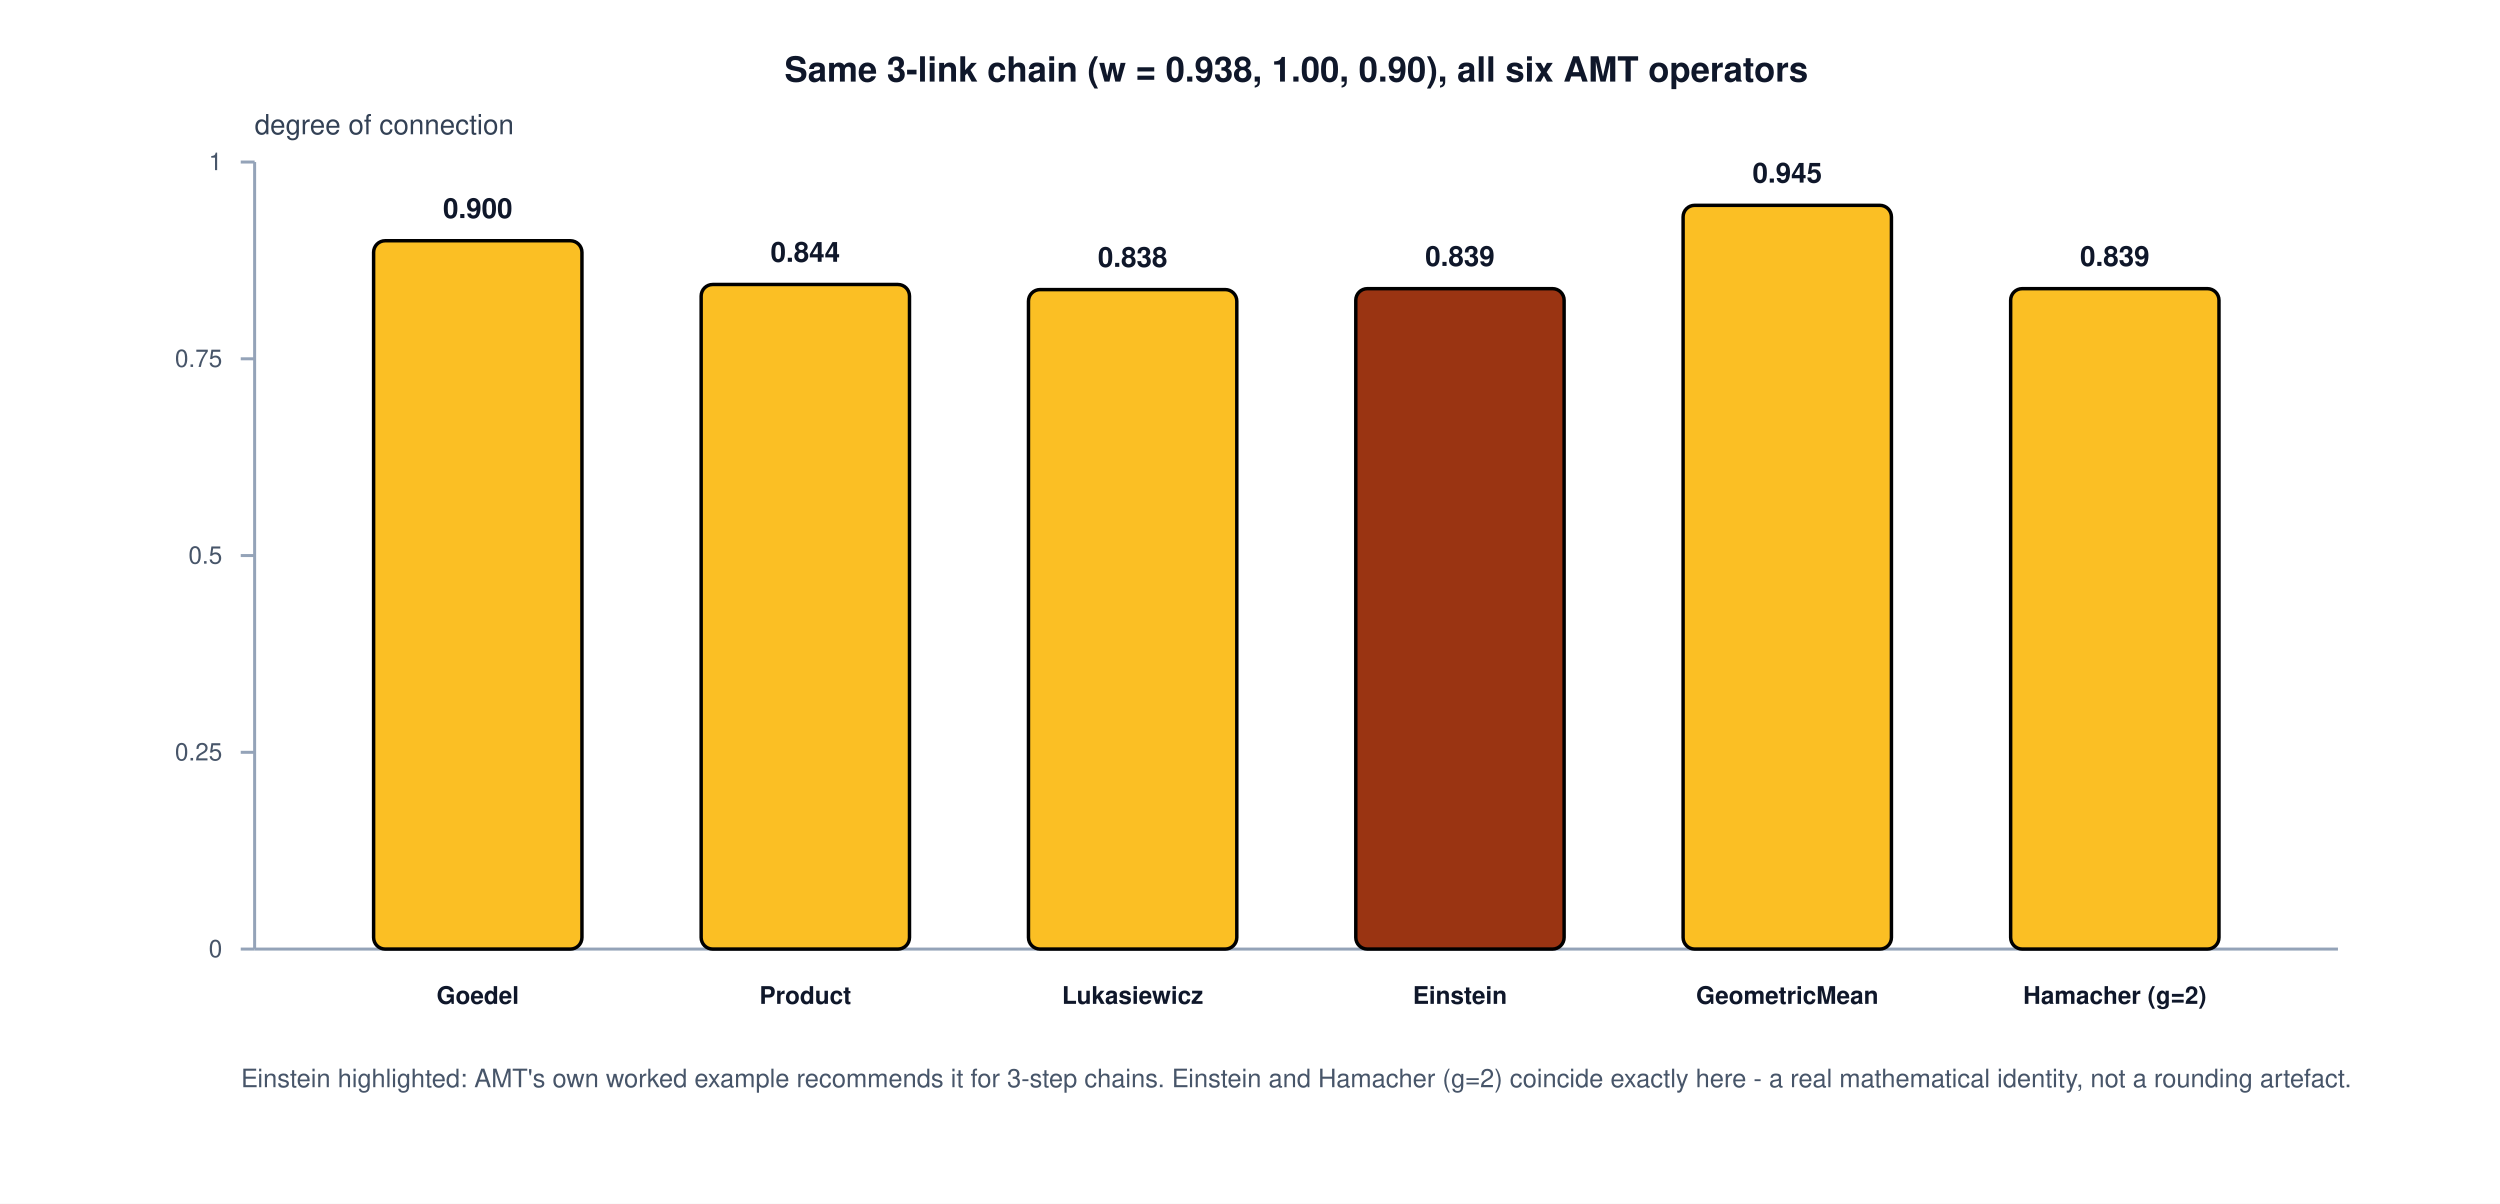
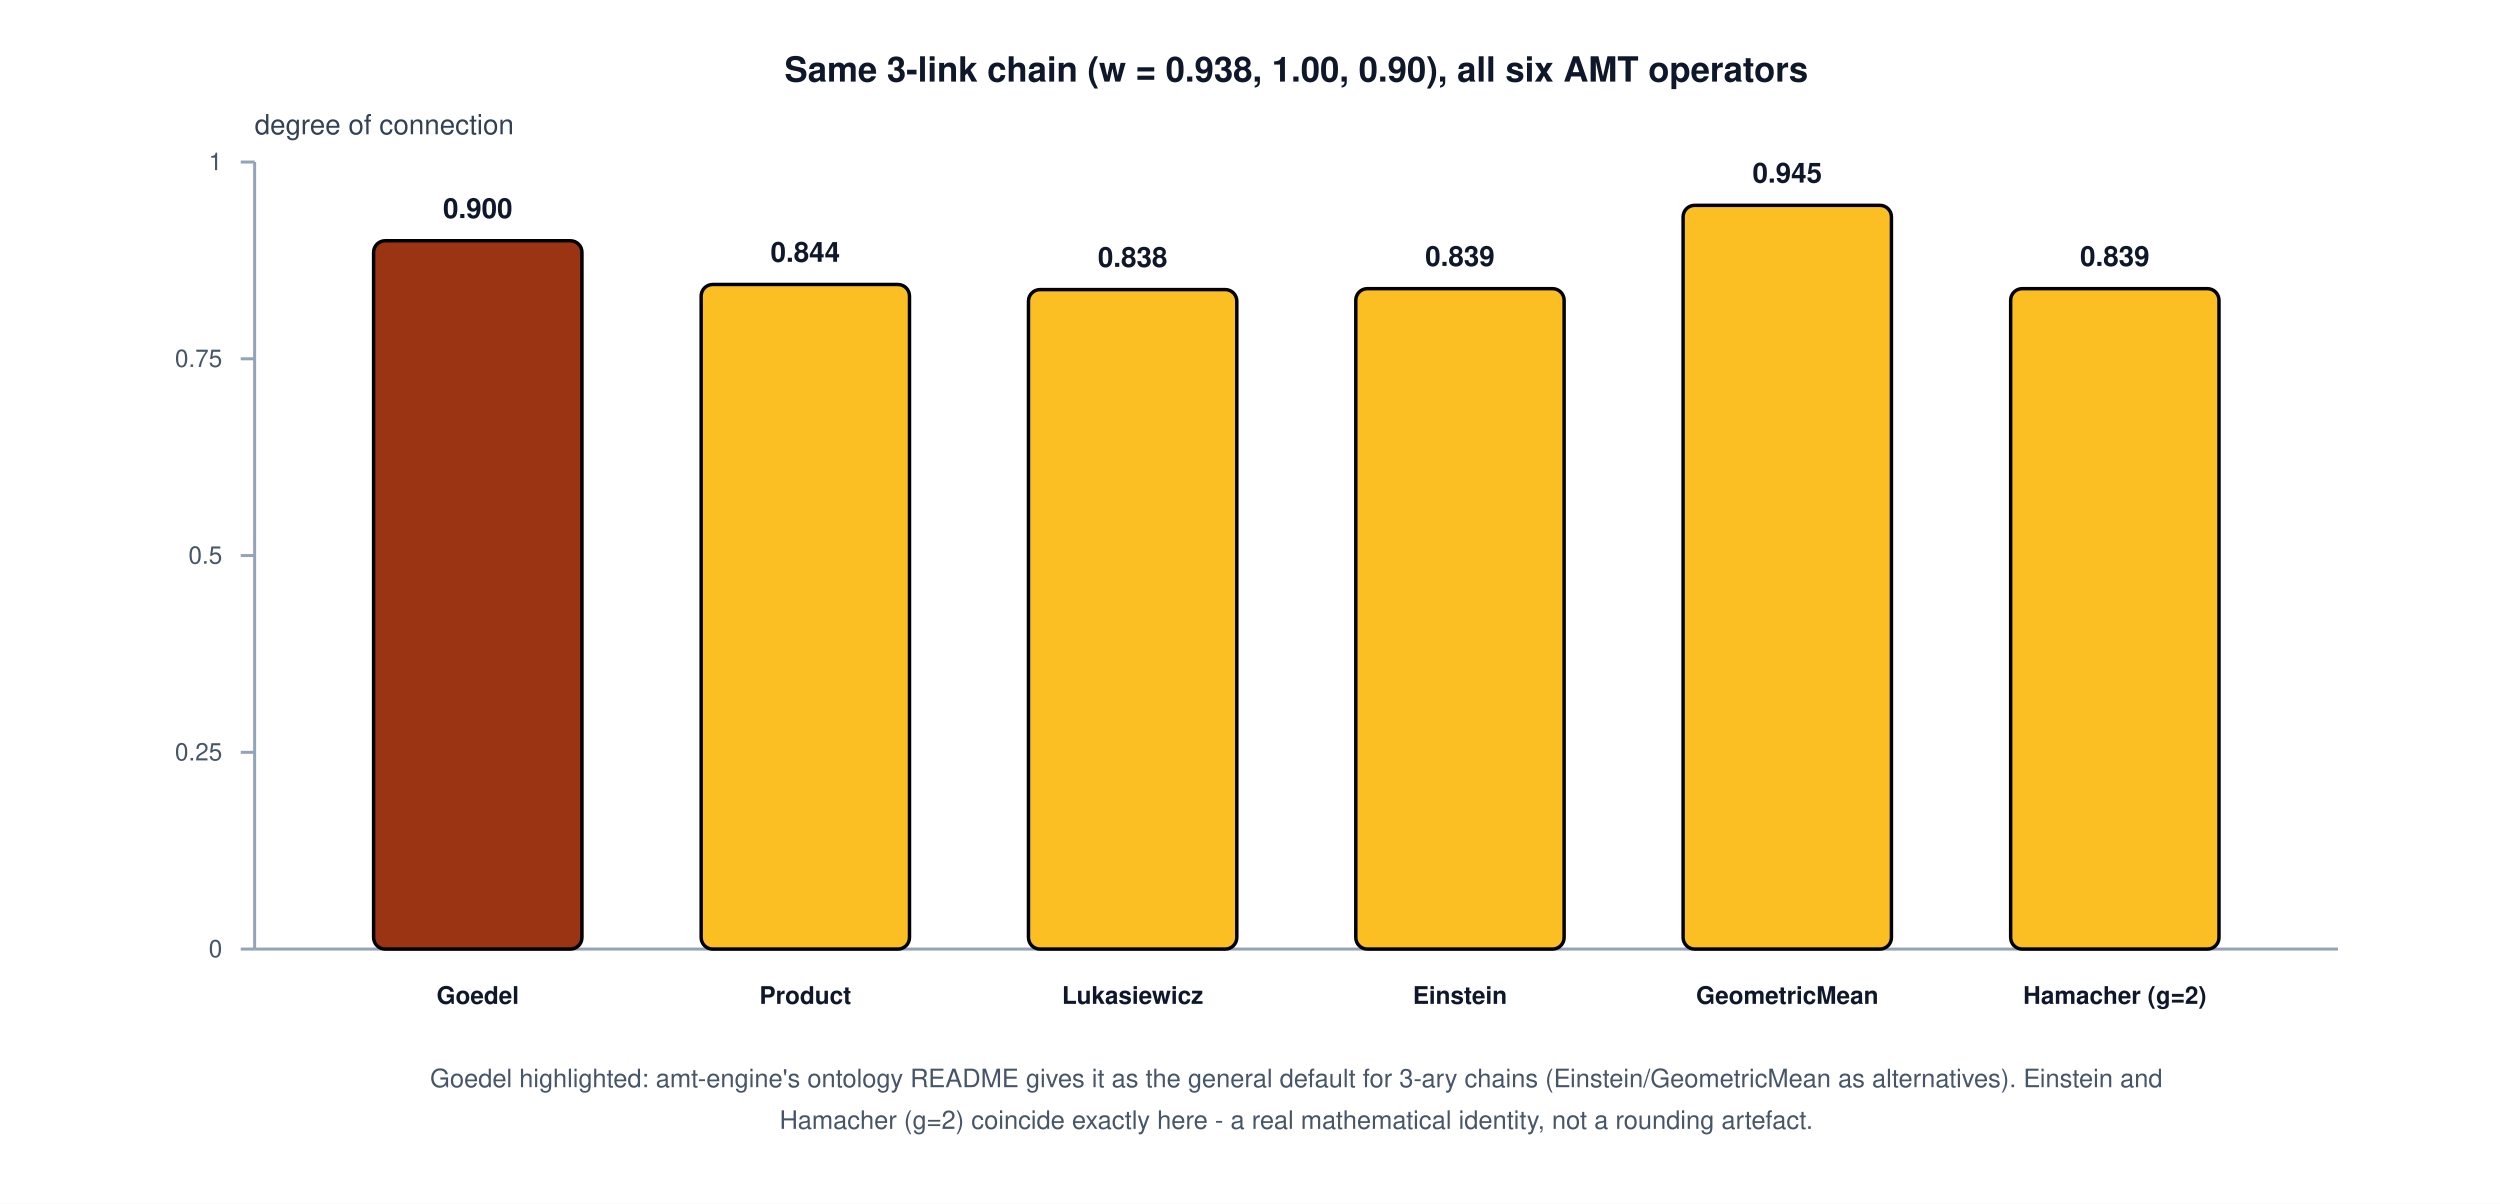
<svg xmlns="http://www.w3.org/2000/svg" viewBox="0 0 1080 520" width="1080" height="520">
  <defs />
  <rect x="0" y="0" width="1080" height="520" fill="#ffffff" />
  <text x="560.0" y="30.0" text-anchor="middle" dominant-baseline="middle" font-family="Segoe UI, Helvetica, Arial, sans-serif" font-size="15" font-weight="600" fill="#0f172a">Same 3-link chain (w = 0.938, 1.00, 0.90), all six AMT operators</text>
  <line x1="110.0" y1="410.0" x2="1010.0" y2="410.0" stroke="#94a3b8" stroke-width="1.3" />
  <line x1="110.0" y1="70.0" x2="110.0" y2="410.0" stroke="#94a3b8" stroke-width="1.3" />
  <line x1="104.0" y1="410.0" x2="110.0" y2="410.0" stroke="#94a3b8" stroke-width="1.3" />
  <text x="96.0" y="410.0" text-anchor="end" dominant-baseline="middle" font-family="Segoe UI, Helvetica, Arial, sans-serif" font-size="10.5" fill="#475569">0</text>
  <line x1="104.0" y1="325.0" x2="110.0" y2="325.0" stroke="#94a3b8" stroke-width="1.3" />
  <text x="96.0" y="325.0" text-anchor="end" dominant-baseline="middle" font-family="Segoe UI, Helvetica, Arial, sans-serif" font-size="10.5" fill="#475569">0.25</text>
  <line x1="104.0" y1="240.0" x2="110.0" y2="240.0" stroke="#94a3b8" stroke-width="1.3" />
  <text x="96.0" y="240.0" text-anchor="end" dominant-baseline="middle" font-family="Segoe UI, Helvetica, Arial, sans-serif" font-size="10.5" fill="#475569">0.5</text>
  <line x1="104.0" y1="155.0" x2="110.0" y2="155.0" stroke="#94a3b8" stroke-width="1.3" />
  <text x="96.0" y="155.0" text-anchor="end" dominant-baseline="middle" font-family="Segoe UI, Helvetica, Arial, sans-serif" font-size="10.5" fill="#475569">0.75</text>
  <line x1="104.0" y1="70.0" x2="110.0" y2="70.0" stroke="#94a3b8" stroke-width="1.3" />
  <text x="96.0" y="70.0" text-anchor="end" dominant-baseline="middle" font-family="Segoe UI, Helvetica, Arial, sans-serif" font-size="10.5" fill="#475569">1</text>
  <text x="110.0" y="54.0" text-anchor="start" dominant-baseline="middle" font-family="Segoe UI, Helvetica, Arial, sans-serif" font-size="12" fill="#334155">degree of connection</text>
-   <rect x="161.4" y="104.0" width="90.0" height="306.0" rx="5" ry="5" fill="#fbbf24" stroke="#000000" stroke-width="1.5" />
-   <text x="206.4" y="257.0" text-anchor="middle" dominant-baseline="middle" font-family="Segoe UI, Helvetica, Arial, sans-serif" font-size="13" font-weight="600" fill="#000000" />
+   <rect x="161.4" y="104.0" width="90.0" height="306.0" rx="5" ry="5" fill="#9a3412" stroke="#000000" stroke-width="1.5" />
+   <text x="206.4" y="257.0" text-anchor="middle" dominant-baseline="middle" font-family="Segoe UI, Helvetica, Arial, sans-serif" font-size="13" font-weight="600" fill="#ffffff" />
  <text x="206.4" y="90.0" text-anchor="middle" dominant-baseline="middle" font-family="Segoe UI, Helvetica, Arial, sans-serif" font-size="12" font-weight="600" fill="#0f172a">0.900</text>
  <text x="206.4" y="430.0" text-anchor="middle" dominant-baseline="middle" font-family="Segoe UI, Helvetica, Arial, sans-serif" font-size="10.5" font-weight="600" fill="#0f172a">Goedel</text>
  <rect x="302.9" y="122.9" width="90.0" height="287.1" rx="5" ry="5" fill="#fbbf24" stroke="#000000" stroke-width="1.5" />
  <text x="347.9" y="266.5" text-anchor="middle" dominant-baseline="middle" font-family="Segoe UI, Helvetica, Arial, sans-serif" font-size="13" font-weight="600" fill="#000000" />
  <text x="347.9" y="108.9" text-anchor="middle" dominant-baseline="middle" font-family="Segoe UI, Helvetica, Arial, sans-serif" font-size="12" font-weight="600" fill="#0f172a">0.844</text>
  <text x="347.9" y="430.0" text-anchor="middle" dominant-baseline="middle" font-family="Segoe UI, Helvetica, Arial, sans-serif" font-size="10.5" font-weight="600" fill="#0f172a">Product</text>
  <rect x="444.3" y="125.1" width="90.0" height="284.9" rx="5" ry="5" fill="#fbbf24" stroke="#000000" stroke-width="1.5" />
  <text x="489.3" y="267.5" text-anchor="middle" dominant-baseline="middle" font-family="Segoe UI, Helvetica, Arial, sans-serif" font-size="13" font-weight="600" fill="#000000" />
  <text x="489.3" y="111.1" text-anchor="middle" dominant-baseline="middle" font-family="Segoe UI, Helvetica, Arial, sans-serif" font-size="12" font-weight="600" fill="#0f172a">0.838</text>
  <text x="489.3" y="430.0" text-anchor="middle" dominant-baseline="middle" font-family="Segoe UI, Helvetica, Arial, sans-serif" font-size="10.5" font-weight="600" fill="#0f172a">Lukasiewicz</text>
-   <rect x="585.7" y="124.7" width="90.0" height="285.3" rx="5" ry="5" fill="#9a3412" stroke="#000000" stroke-width="1.5" />
-   <text x="630.7" y="267.4" text-anchor="middle" dominant-baseline="middle" font-family="Segoe UI, Helvetica, Arial, sans-serif" font-size="13" font-weight="600" fill="#ffffff" />
+   <rect x="585.7" y="124.7" width="90.0" height="285.3" rx="5" ry="5" fill="#fbbf24" stroke="#000000" stroke-width="1.5" />
+   <text x="630.7" y="267.4" text-anchor="middle" dominant-baseline="middle" font-family="Segoe UI, Helvetica, Arial, sans-serif" font-size="13" font-weight="600" fill="#000000" />
  <text x="630.7" y="110.7" text-anchor="middle" dominant-baseline="middle" font-family="Segoe UI, Helvetica, Arial, sans-serif" font-size="12" font-weight="600" fill="#0f172a">0.839</text>
  <text x="630.7" y="430.0" text-anchor="middle" dominant-baseline="middle" font-family="Segoe UI, Helvetica, Arial, sans-serif" font-size="10.5" font-weight="600" fill="#0f172a">Einstein</text>
  <rect x="727.1" y="88.7" width="90.0" height="321.3" rx="5" ry="5" fill="#fbbf24" stroke="#000000" stroke-width="1.5" />
  <text x="772.1" y="249.3" text-anchor="middle" dominant-baseline="middle" font-family="Segoe UI, Helvetica, Arial, sans-serif" font-size="13" font-weight="600" fill="#000000" />
  <text x="772.1" y="74.7" text-anchor="middle" dominant-baseline="middle" font-family="Segoe UI, Helvetica, Arial, sans-serif" font-size="12" font-weight="600" fill="#0f172a">0.945</text>
  <text x="772.1" y="430.0" text-anchor="middle" dominant-baseline="middle" font-family="Segoe UI, Helvetica, Arial, sans-serif" font-size="10.5" font-weight="600" fill="#0f172a">GeometricMean</text>
  <rect x="868.6" y="124.7" width="90.0" height="285.3" rx="5" ry="5" fill="#fbbf24" stroke="#000000" stroke-width="1.5" />
  <text x="913.6" y="267.4" text-anchor="middle" dominant-baseline="middle" font-family="Segoe UI, Helvetica, Arial, sans-serif" font-size="13" font-weight="600" fill="#000000" />
  <text x="913.6" y="110.7" text-anchor="middle" dominant-baseline="middle" font-family="Segoe UI, Helvetica, Arial, sans-serif" font-size="12" font-weight="600" fill="#0f172a">0.839</text>
  <text x="913.6" y="430.0" text-anchor="middle" dominant-baseline="middle" font-family="Segoe UI, Helvetica, Arial, sans-serif" font-size="10.5" font-weight="600" fill="#0f172a">Hamacher (g=2)</text>
-   <text x="560.0" y="466.0" text-anchor="middle" dominant-baseline="middle" font-family="Segoe UI, Helvetica, Arial, sans-serif" font-size="11" fill="#475569">Einstein highlighted: AMT's own worked example recommends it for 3-step chains. Einstein and Hamacher (g=2) coincide exactly here - a real mathematical identity, not a rounding artefact.</text>
+   <text x="560.0" y="466.0" text-anchor="middle" dominant-baseline="middle" font-family="Segoe UI, Helvetica, Arial, sans-serif" font-size="11" fill="#475569">Goedel highlighted: amt-engine's ontology README gives it as the general default for 3-ary chains (Einstein/GeometricMean as alternatives). Einstein and</text>
+   <text x="560.0" y="484.0" text-anchor="middle" dominant-baseline="middle" font-family="Segoe UI, Helvetica, Arial, sans-serif" font-size="11" fill="#475569">Hamacher (g=2) coincide exactly here - a real mathematical identity, not a rounding artefact.</text>
</svg>
